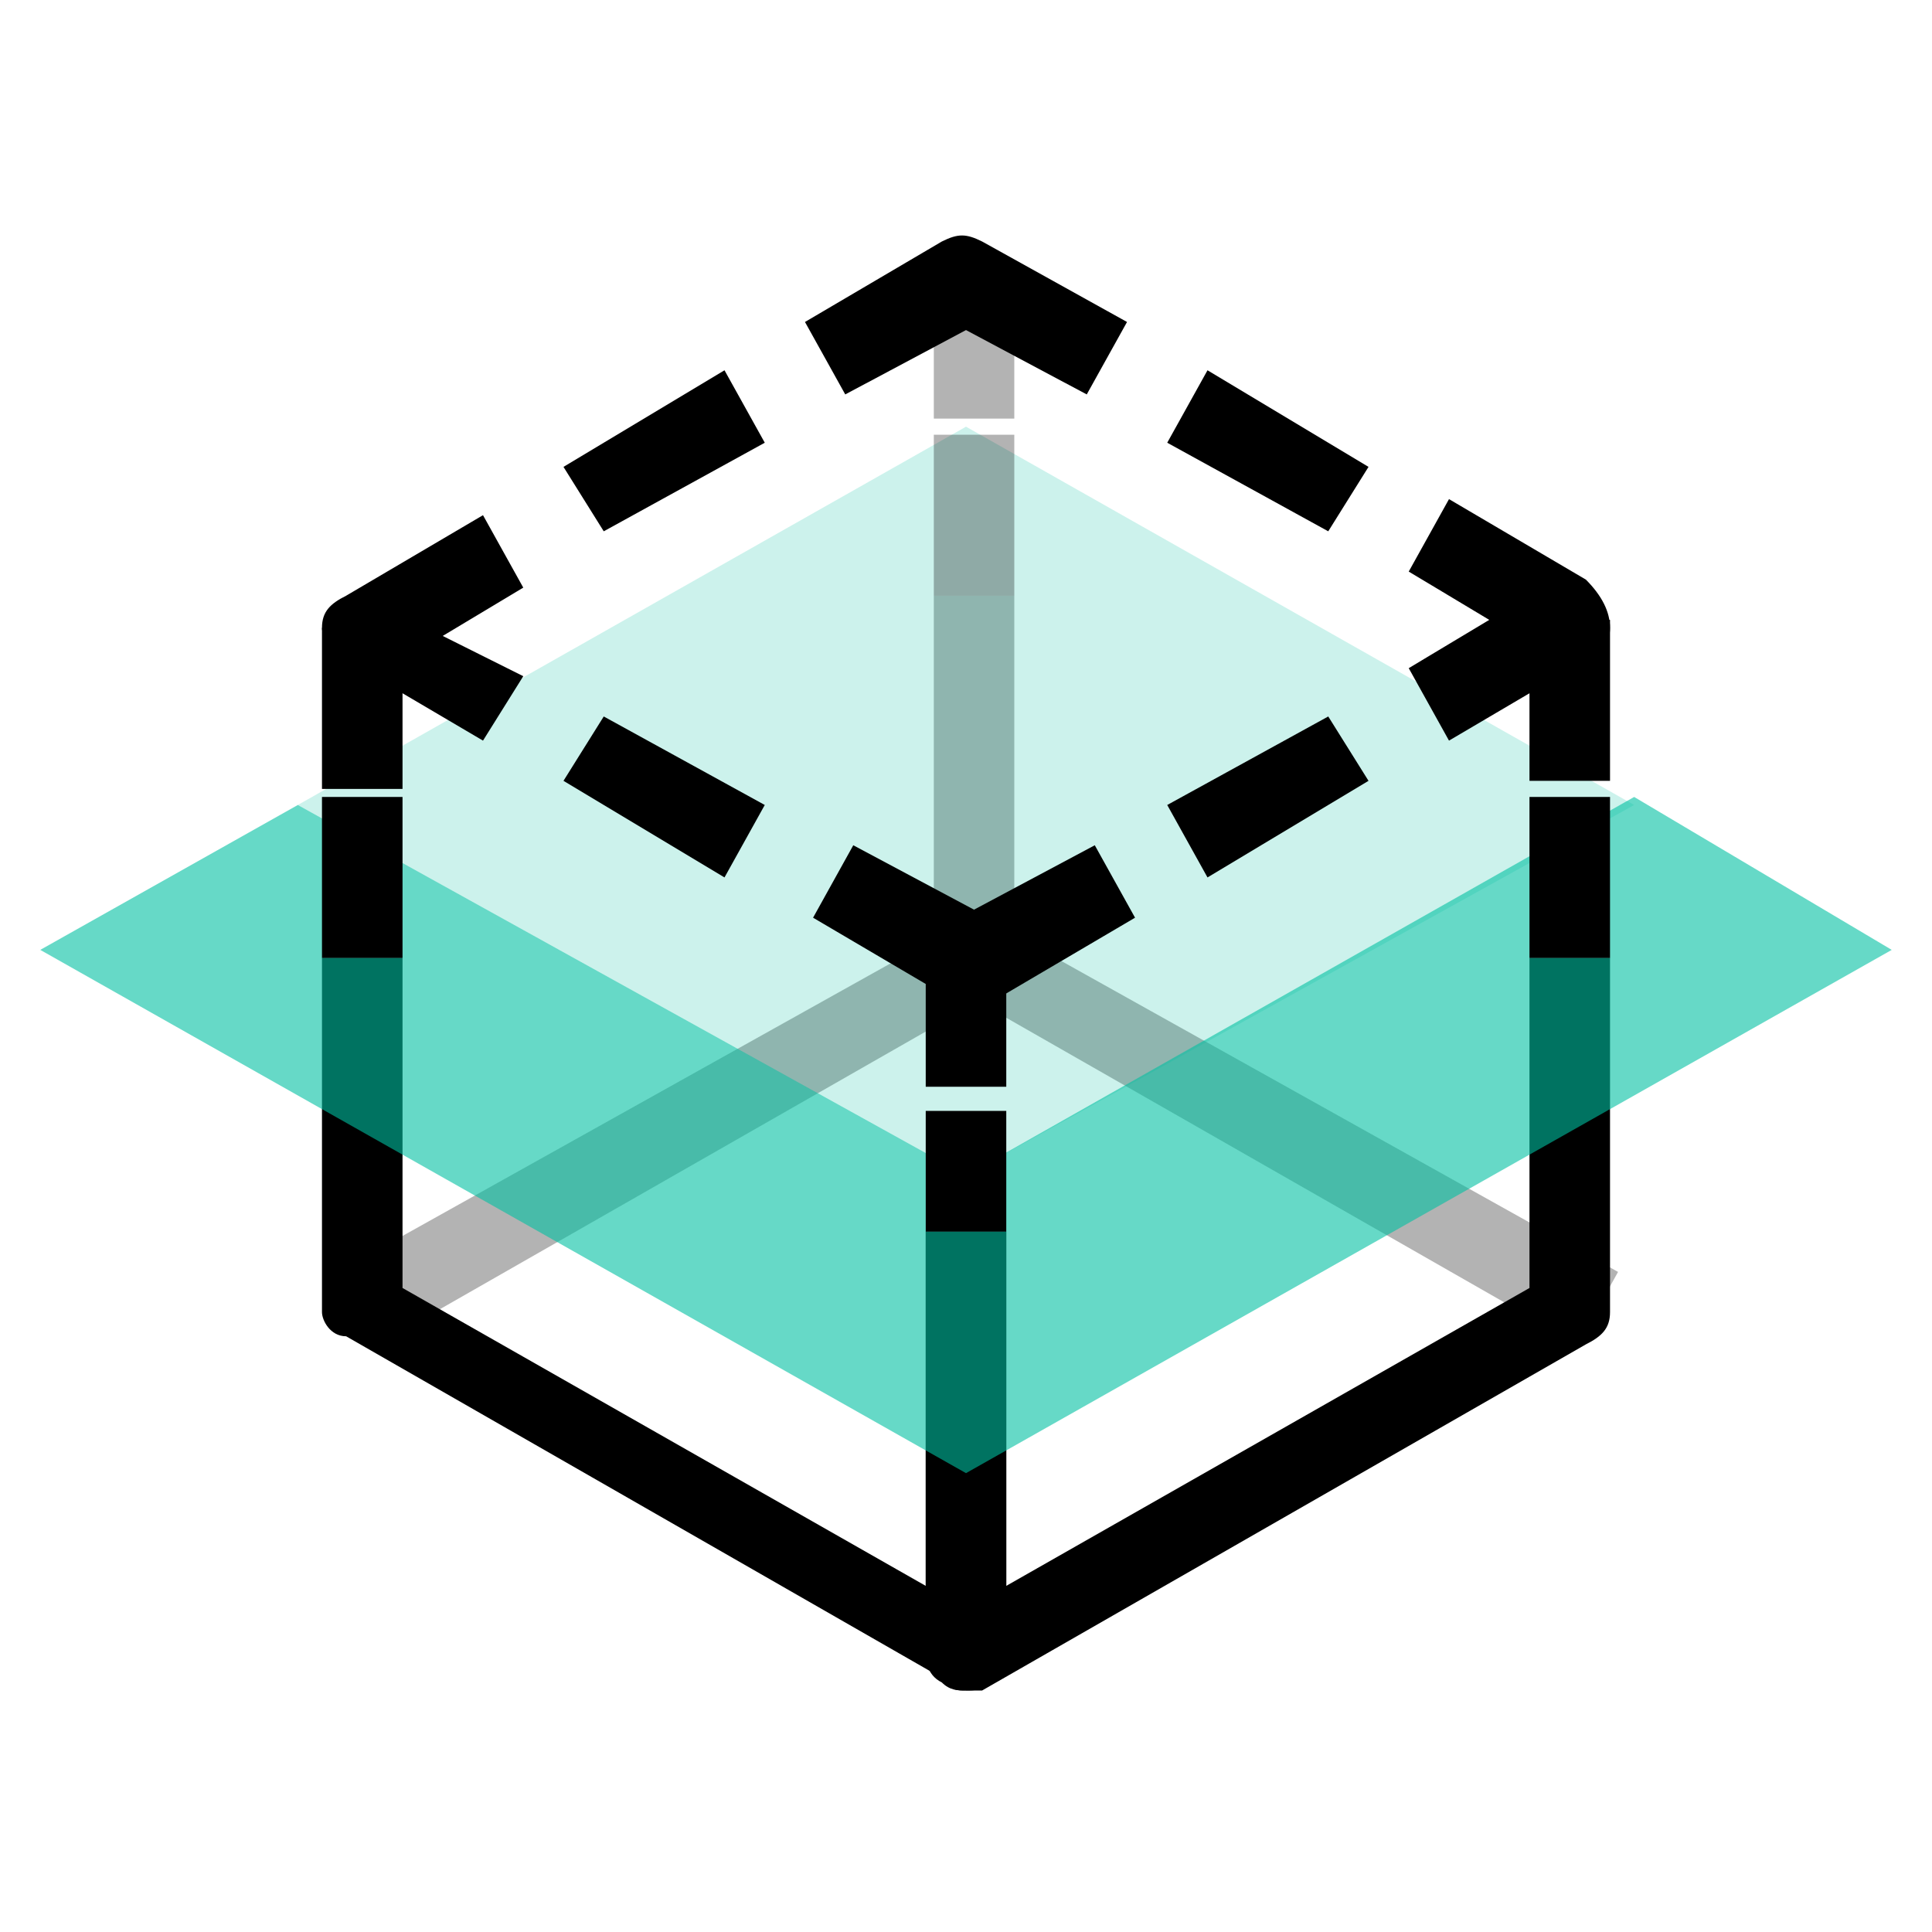
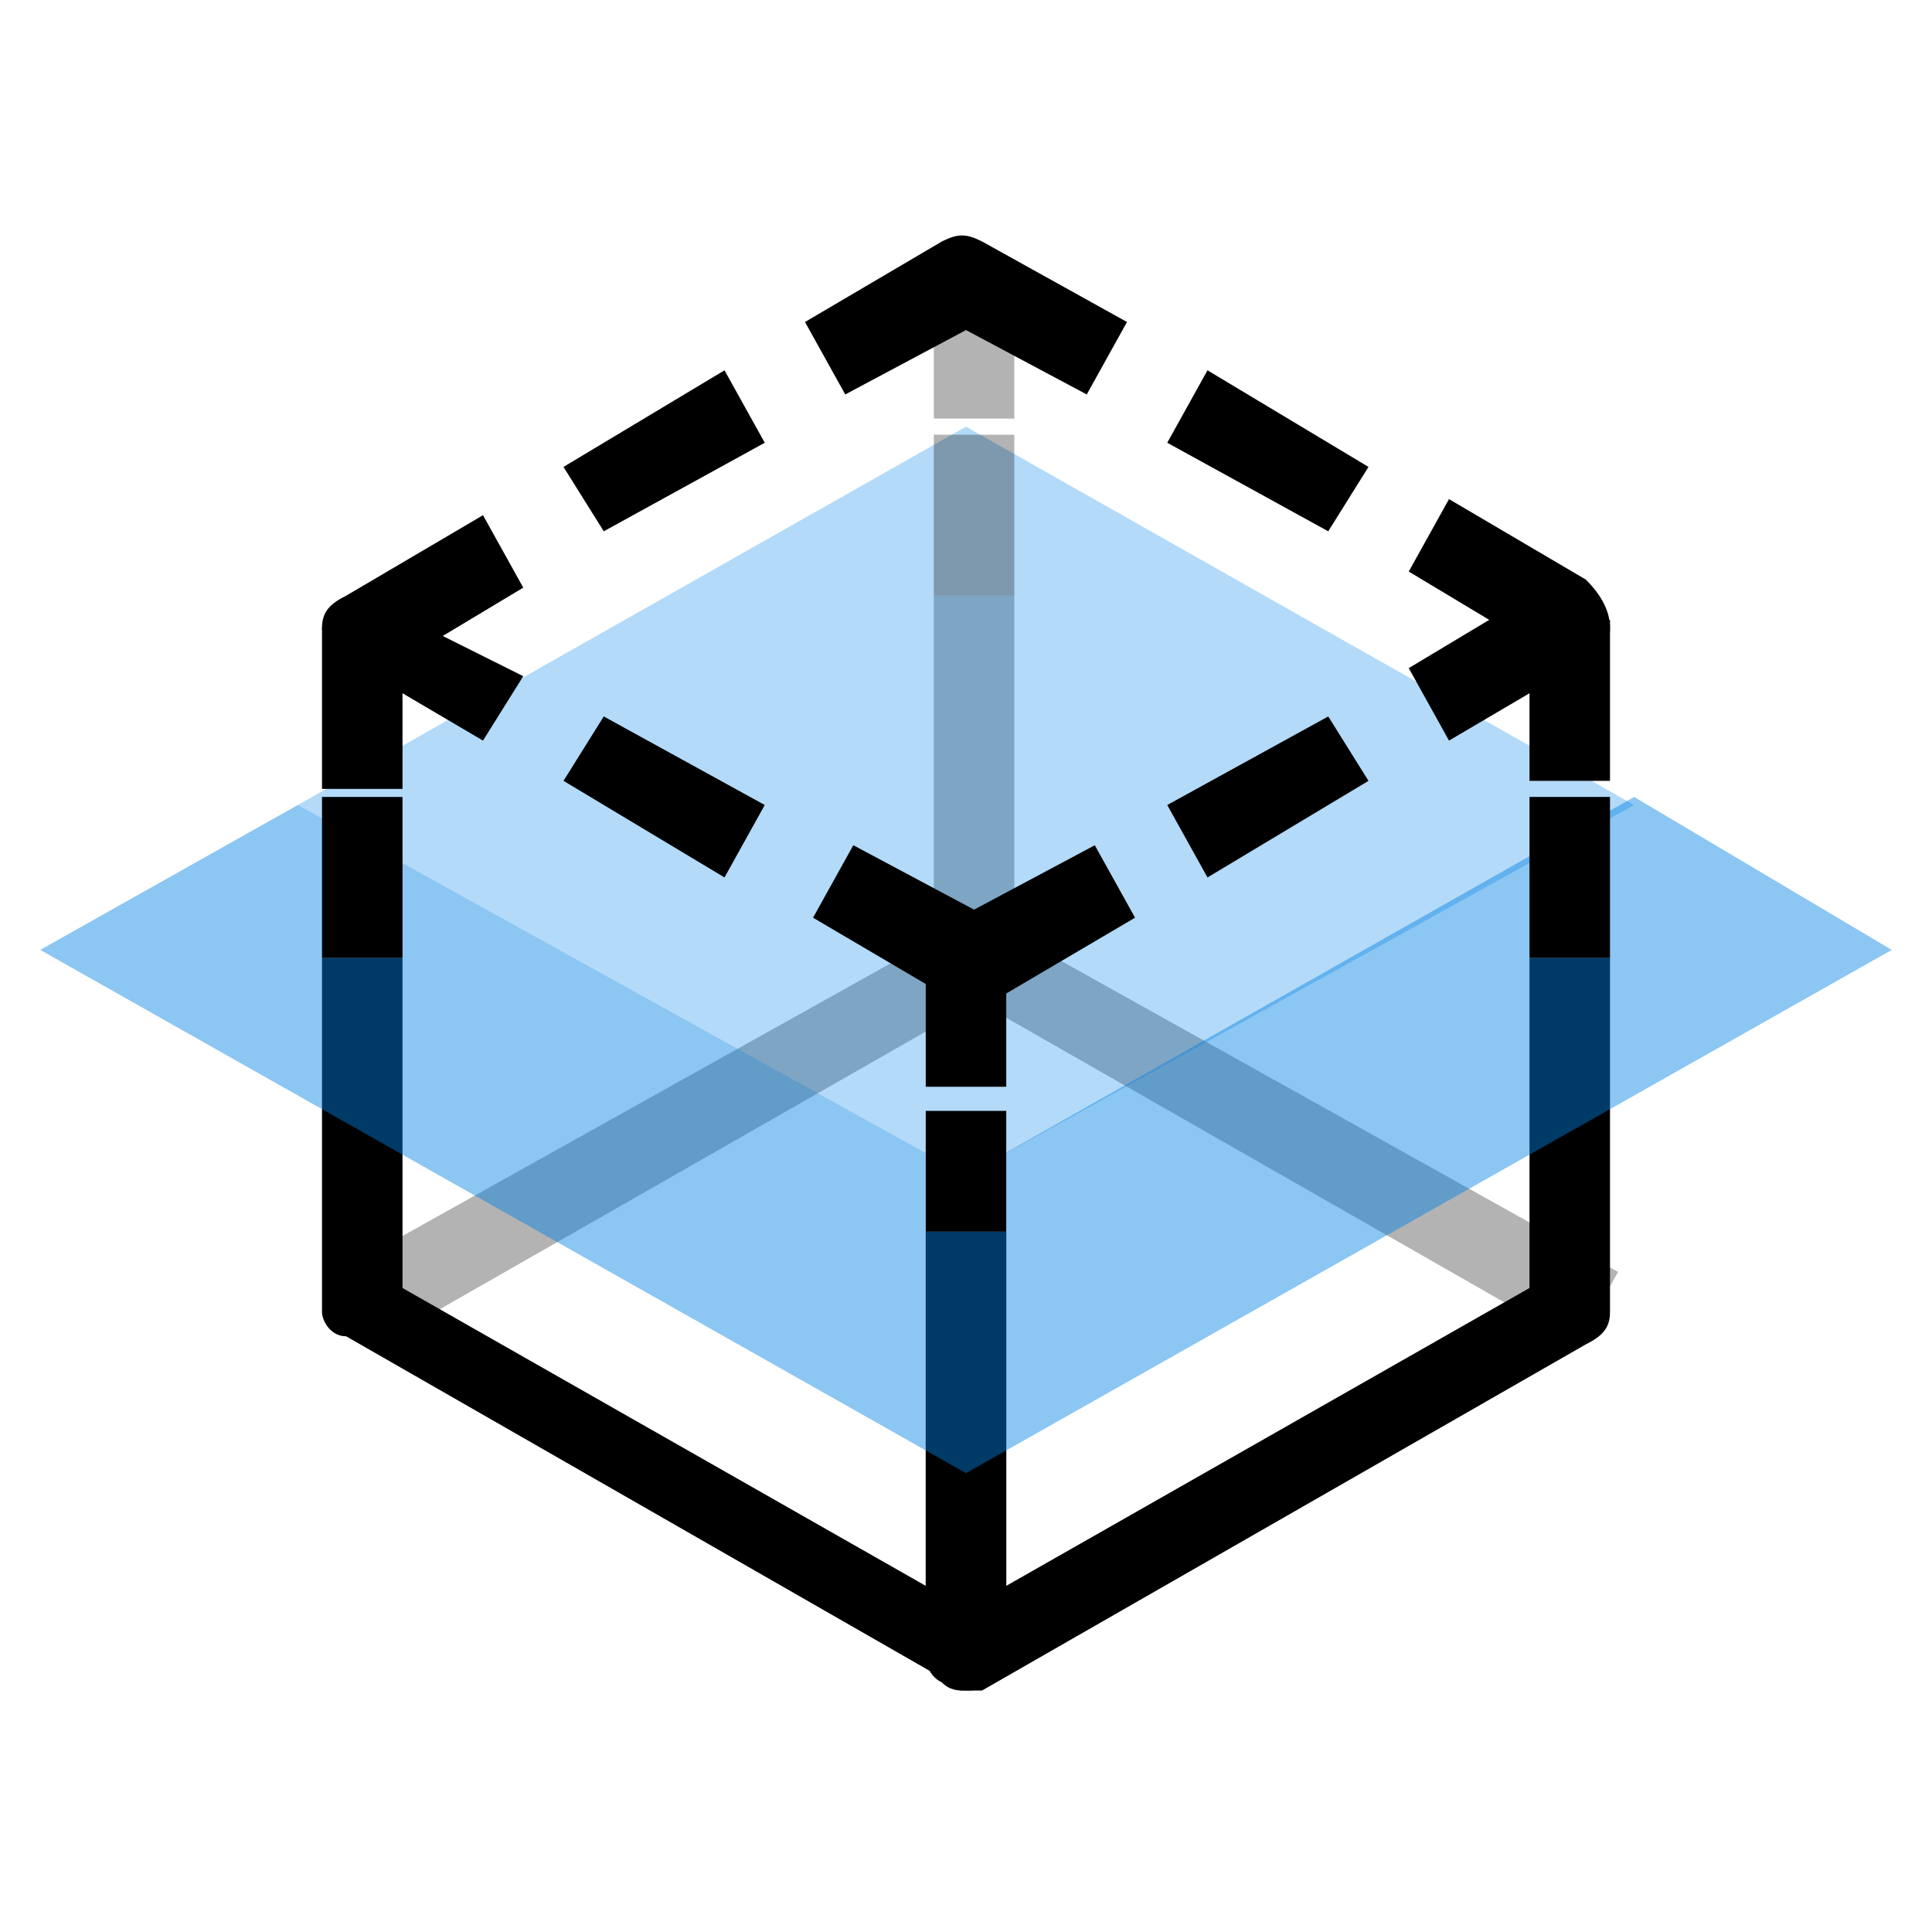
- <svg xmlns="http://www.w3.org/2000/svg" width="32" height="32" viewBox="0 0 32 32" fill="none">
+ <svg xmlns="http://www.w3.org/2000/svg" width="24" height="24" viewBox="0 0 24 24" fill="none">
  <g opacity="0.3">
-     <path d="M15.467 9.867L16.8 9.867L16.8 15.867L15.467 15.867L15.467 9.867Z" fill="#000000">
+     <path d="M11.6 7.4L12.6 7.4L12.6 11.9L11.6 11.9L11.6 7.4Z" fill="#000000">
</path>
  </g>
  <g opacity="0.3">
-     <path d="M6.267 22.267L5.6 21.067L15.867 15.333L16.533 16.4L6.267 22.267Z" fill="#000000">
+     <path d="M4.7 16.7L4.2 15.8L11.9 11.5L12.4 12.3L4.7 16.7Z" fill="#000000">
</path>
  </g>
  <g opacity="0.3">
-     <path d="M26.133 22.267L15.867 16.4L16.533 15.333L26.8 21.067L26.133 22.267Z" fill="#000000">
+     <path d="M19.6 16.7L11.9 12.3L12.4 11.5L20.1 15.8L19.6 16.7Z" fill="#000000">
</path>
  </g>
-   <path d="M16 28C15.867 28 15.733 28 15.6 27.867C15.333 27.733 15.333 27.467 15.333 27.333L15.333 20.4L16.667 20.4L16.667 26.267L25.333 21.333L25.333 15.867L26.667 15.867L26.667 21.733C26.667 22 26.533 22.133 26.267 22.267L16.267 28L16 28Z" fill="#000000">
+   <path d="M12 21C11.9 21 11.8 21 11.7 20.9C11.5 20.8 11.5 20.6 11.5 20.5L11.5 15.3L12.5 15.3L12.5 19.7L19 16L19 11.9L20 11.9L20 16.3C20 16.5 19.9 16.6 19.7 16.7L12.2 21L12 21Z" fill="#000000">
</path>
-   <path d="M16 28C15.867 28 15.733 28 15.733 27.867L5.733 22.133C5.467 22.133 5.333 21.867 5.333 21.733L5.333 15.867L6.667 15.867L6.667 21.333L15.333 26.267L15.333 20.4L16.667 20.4L16.667 27.333C16.667 27.6 16.533 27.733 16.4 27.867C16.267 28 16.133 28 16 28Z" fill="#000000">
+   <path d="M12 21C11.9 21 11.8 21 11.8 20.9L4.3 16.6C4.1 16.6 4 16.4 4 16.3L4 11.9L5 11.9L5 16L11.5 19.7L11.5 15.3L12.5 15.3L12.5 20.5C12.5 20.7 12.4 20.8 12.3 20.9C12.2 21 12.1 21 12 21Z" fill="#000000">
</path>
-   <g opacity="0.2">
-     <path d="M27.067 13.333L16 19.467L4.933 13.333L16 7.067L27.067 13.333Z" fill="#00C0A1">
+   <path d="M20.3 10L12 14.6L3.7 10L12 5.3L20.3 10Z" fill="#0082E6" fill-opacity="0.3">
</path>
-   </g>
-   <g opacity="0.6">
-     <path d="M27.067 13.2L16 19.467L4.933 13.333L0.667 15.733L16 24.4L31.333 15.733L27.067 13.2Z" fill="#00C0A1">
+   <path d="M20.3 9.9L12 14.6L3.7 10L0.5 11.8L12 18.3L23.5 11.8L20.3 9.9Z" fill="#0082E6" fill-opacity="0.45">
</path>
-   </g>
-   <path d="M24 12.267L23.333 11.067L24.667 10.267L23.333 9.467L24 8.267L26.267 9.6C26.533 9.867 26.667 10.133 26.667 10.4C26.667 10.667 26.533 10.8 26.267 10.933L24 12.267ZM20 14.533L19.333 13.333L22 11.867L22.667 12.933L20 14.533ZM16 16.667C15.867 16.667 15.733 16.667 15.733 16.533L13.467 15.2L14.133 14L16.133 15.067L18.133 14L18.8 15.2L16.533 16.533C16.267 16.667 16.133 16.667 16 16.667ZM12 14.533L9.333 12.933L10 11.867L12.667 13.333L12 14.533ZM8 12.267L5.733 10.933C5.467 10.8 5.333 10.533 5.333 10.4C5.333 10.133 5.467 10 5.733 9.867L8 8.533L8.667 9.733L7.333 10.533L8.667 11.2L8 12.267ZM10 8.8L9.333 7.733L12 6.133L12.667 7.333L10 8.8ZM18 6.533L16 5.467L14 6.533L13.333 5.333L15.6 4C15.867 3.867 16 3.867 16.267 4L18.667 5.333L18 6.533ZM22 8.8L19.333 7.333L20 6.133L22.667 7.733L22 8.8Z" fill="#000000">
+   <path d="M18 9.2L17.5 8.3L18.5 7.7L17.5 7.1L18 6.2L19.7 7.2C19.9 7.4 20 7.6 20 7.8C20 8 19.9 8.1 19.7 8.2L18 9.2ZM15 10.9L14.5 10L16.5 8.9L17 9.7L15 10.9ZM12 12.5C11.9 12.5 11.8 12.5 11.8 12.4L10.1 11.4L10.6 10.5L12.1 11.3L13.6 10.5L14.1 11.4L12.4 12.4C12.2 12.5 12.1 12.5 12 12.5ZM9 10.9L7 9.7L7.5 8.9L9.5 10L9 10.9ZM6 9.2L4.3 8.2C4.1 8.1 4 7.9 4 7.8C4 7.6 4.1 7.5 4.3 7.4L6 6.4L6.5 7.3L5.5 7.9L6.5 8.4L6 9.2ZM7.5 6.6L7 5.8L9 4.6L9.5 5.5L7.5 6.6ZM13.5 4.9L12 4.1L10.5 4.9L10 4L11.7 3C11.9 2.9 12 2.9 12.2 3L14 4L13.5 4.9ZM16.5 6.6L14.5 5.5L15 4.6L17 5.8L16.5 6.6Z" fill="#000000">
</path>
-   <path d="M5.333 10.4L6.667 10.4L6.667 13.067L5.333 13.067L5.333 10.4ZM5.333 13.2L6.667 13.2L6.667 15.867L5.333 15.867L5.333 13.2Z" fill="#000000">
+   <path d="M4 7.8L5 7.8L5 9.8L4 9.8L4 7.8ZM4 9.9L5 9.9L5 11.9L4 11.9L4 9.9Z" fill="#000000">
</path>
-   <path d="M25.333 10.267L26.667 10.267L26.667 12.933L25.333 12.933L25.333 10.267ZM25.333 13.2L26.667 13.2L26.667 15.867L25.333 15.867L25.333 13.2Z" fill="#000000">
+   <path d="M19 7.7L20 7.7L20 9.7L19 9.7L19 7.7ZM19 9.9L20 9.9L20 11.9L19 11.9L19 9.9Z" fill="#000000">
</path>
-   <path d="M15.333 16L16.667 16L16.667 18L15.333 18L15.333 16ZM15.333 18.4L16.667 18.4L16.667 20.4L15.333 20.4L15.333 18.4Z" fill="#000000">
+   <path d="M11.5 12L12.5 12L12.5 13.5L11.5 13.5L11.5 12ZM11.5 13.8L12.5 13.8L12.5 15.3L11.5 15.3L11.5 13.8Z" fill="#000000">
</path>
  <g opacity="0.3">
-     <path d="M16.8 6.933L15.467 6.933L15.467 4.267L16.8 5.6L16.8 6.933ZM15.467 7.2L16.8 7.2L16.8 9.867L15.467 9.867L15.467 7.2Z" fill="#000000">
+     <path d="M12.6 5.2L11.6 5.2L11.6 3.2L12.6 4.2L12.6 5.2ZM11.6 5.4L12.6 5.4L12.6 7.4L11.6 7.4L11.6 5.4Z" fill="#000000">
</path>
  </g>
</svg>
